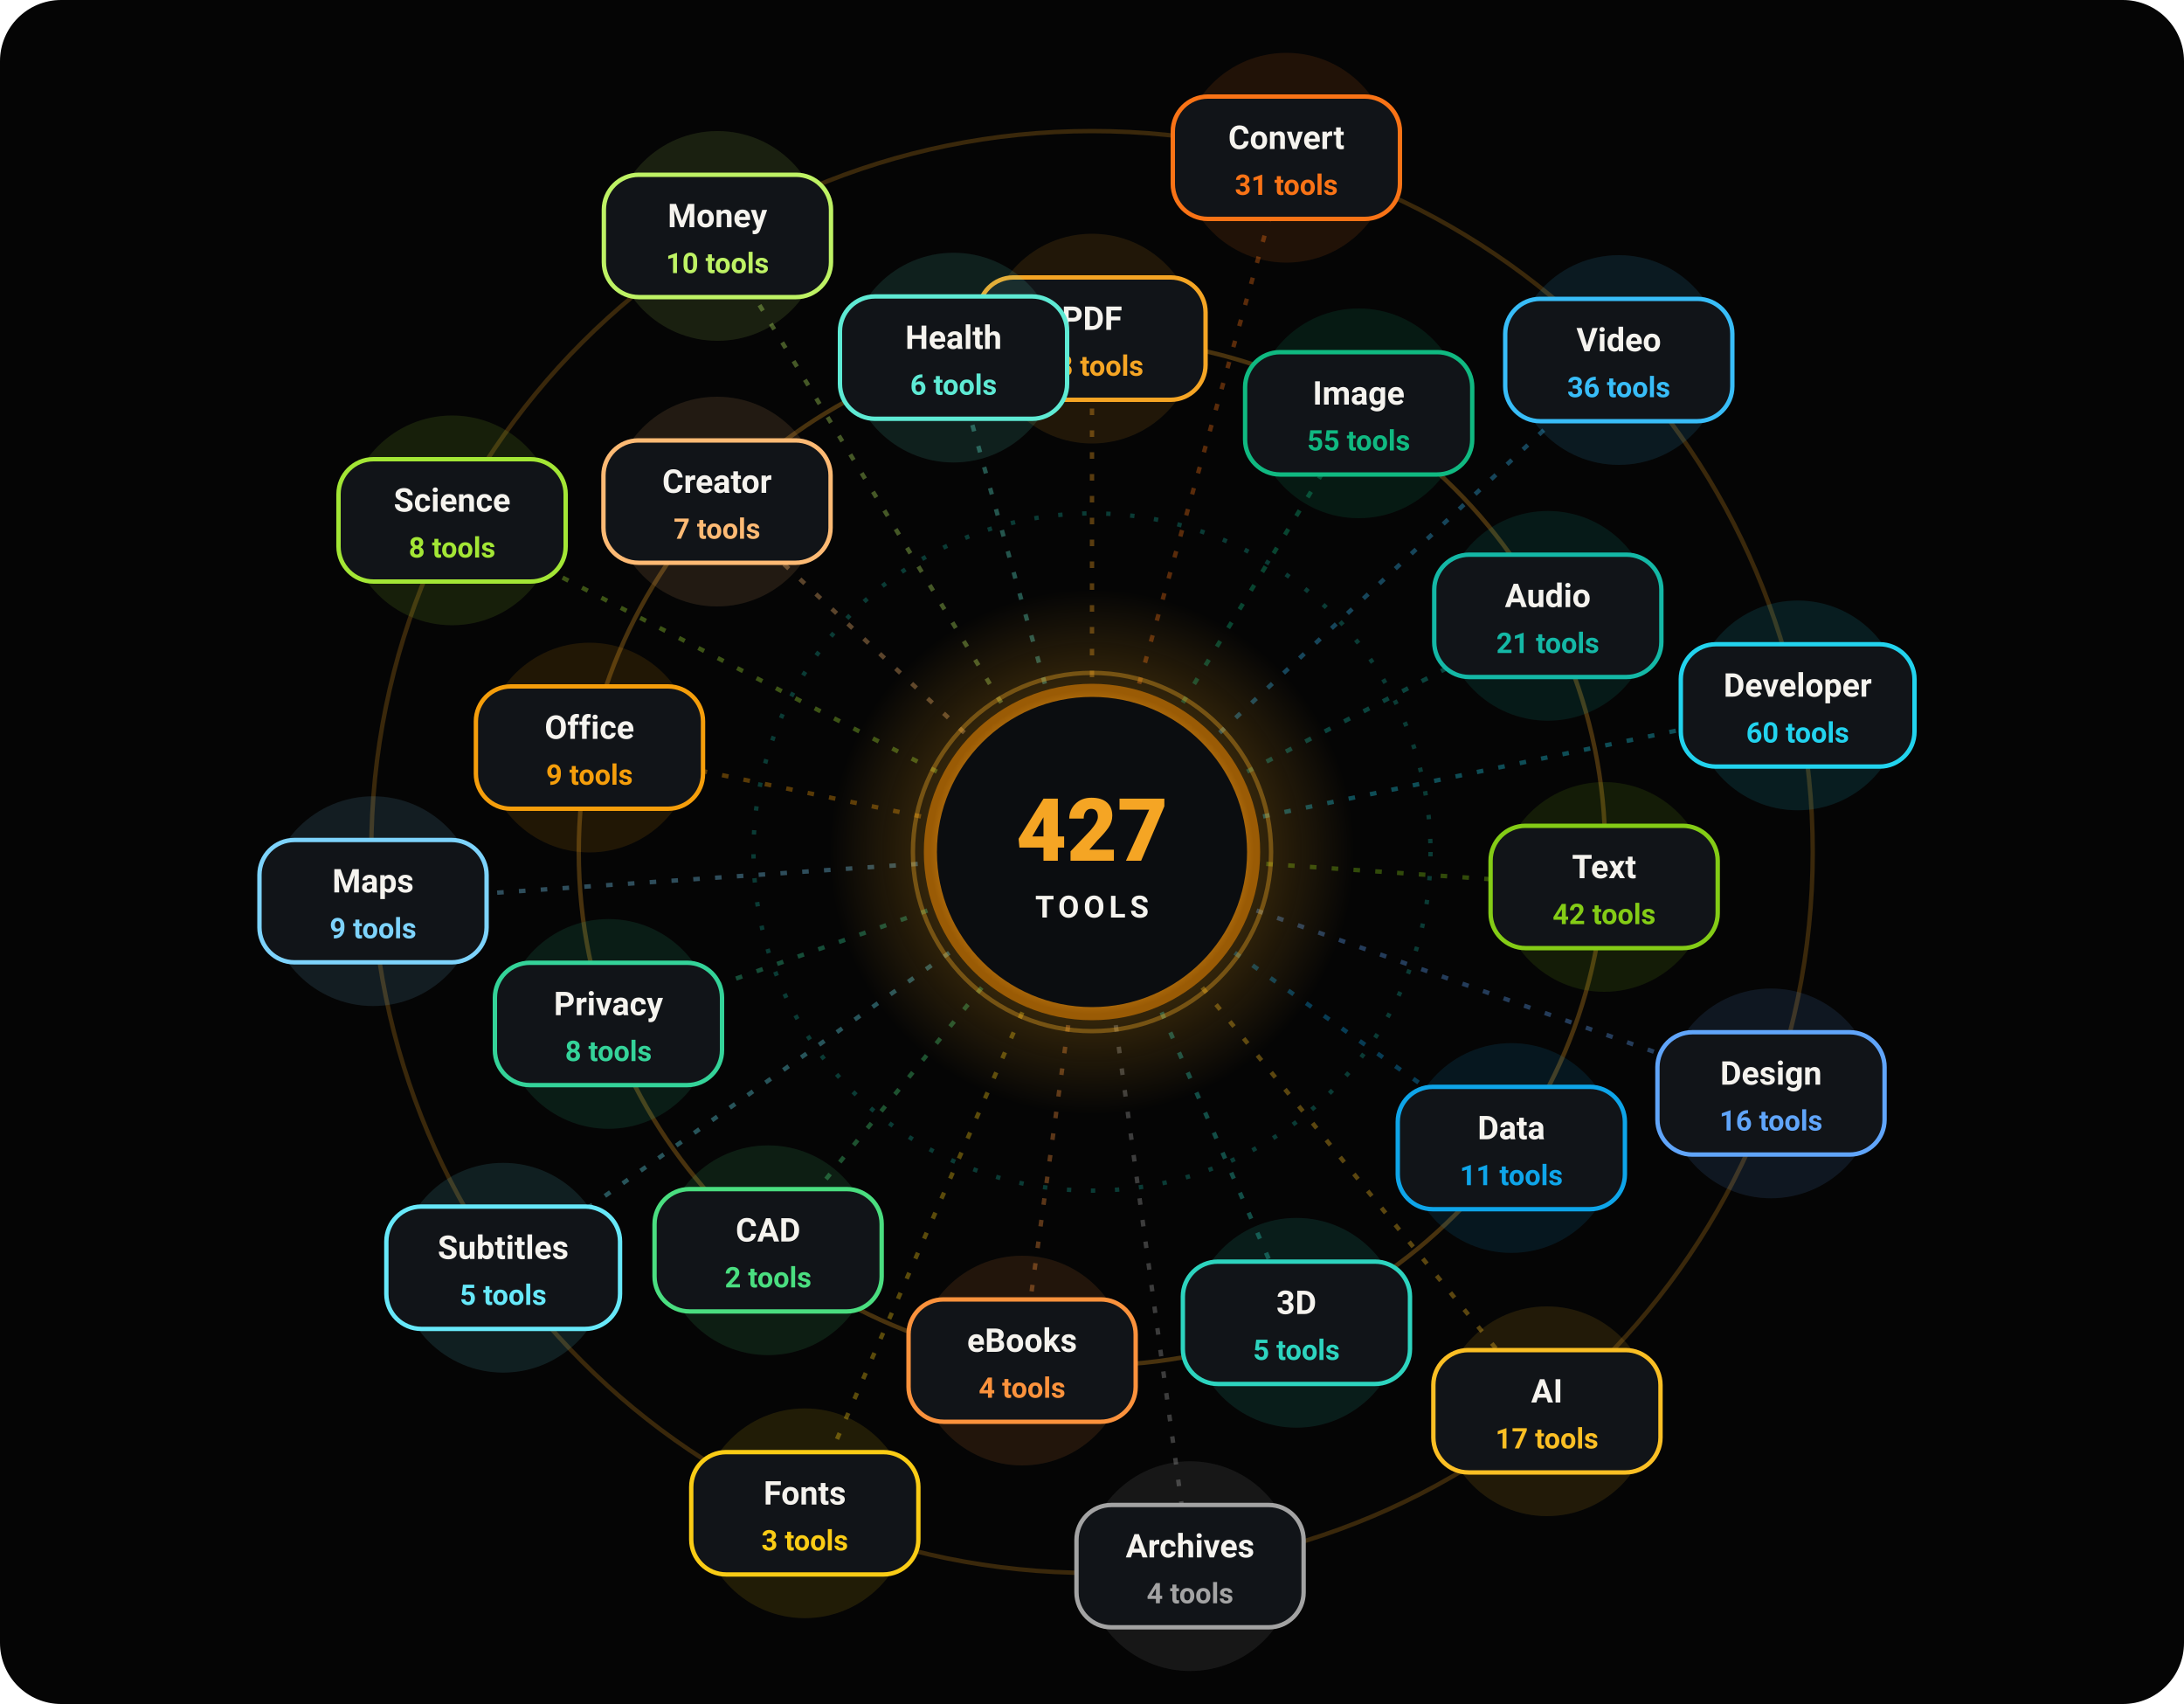
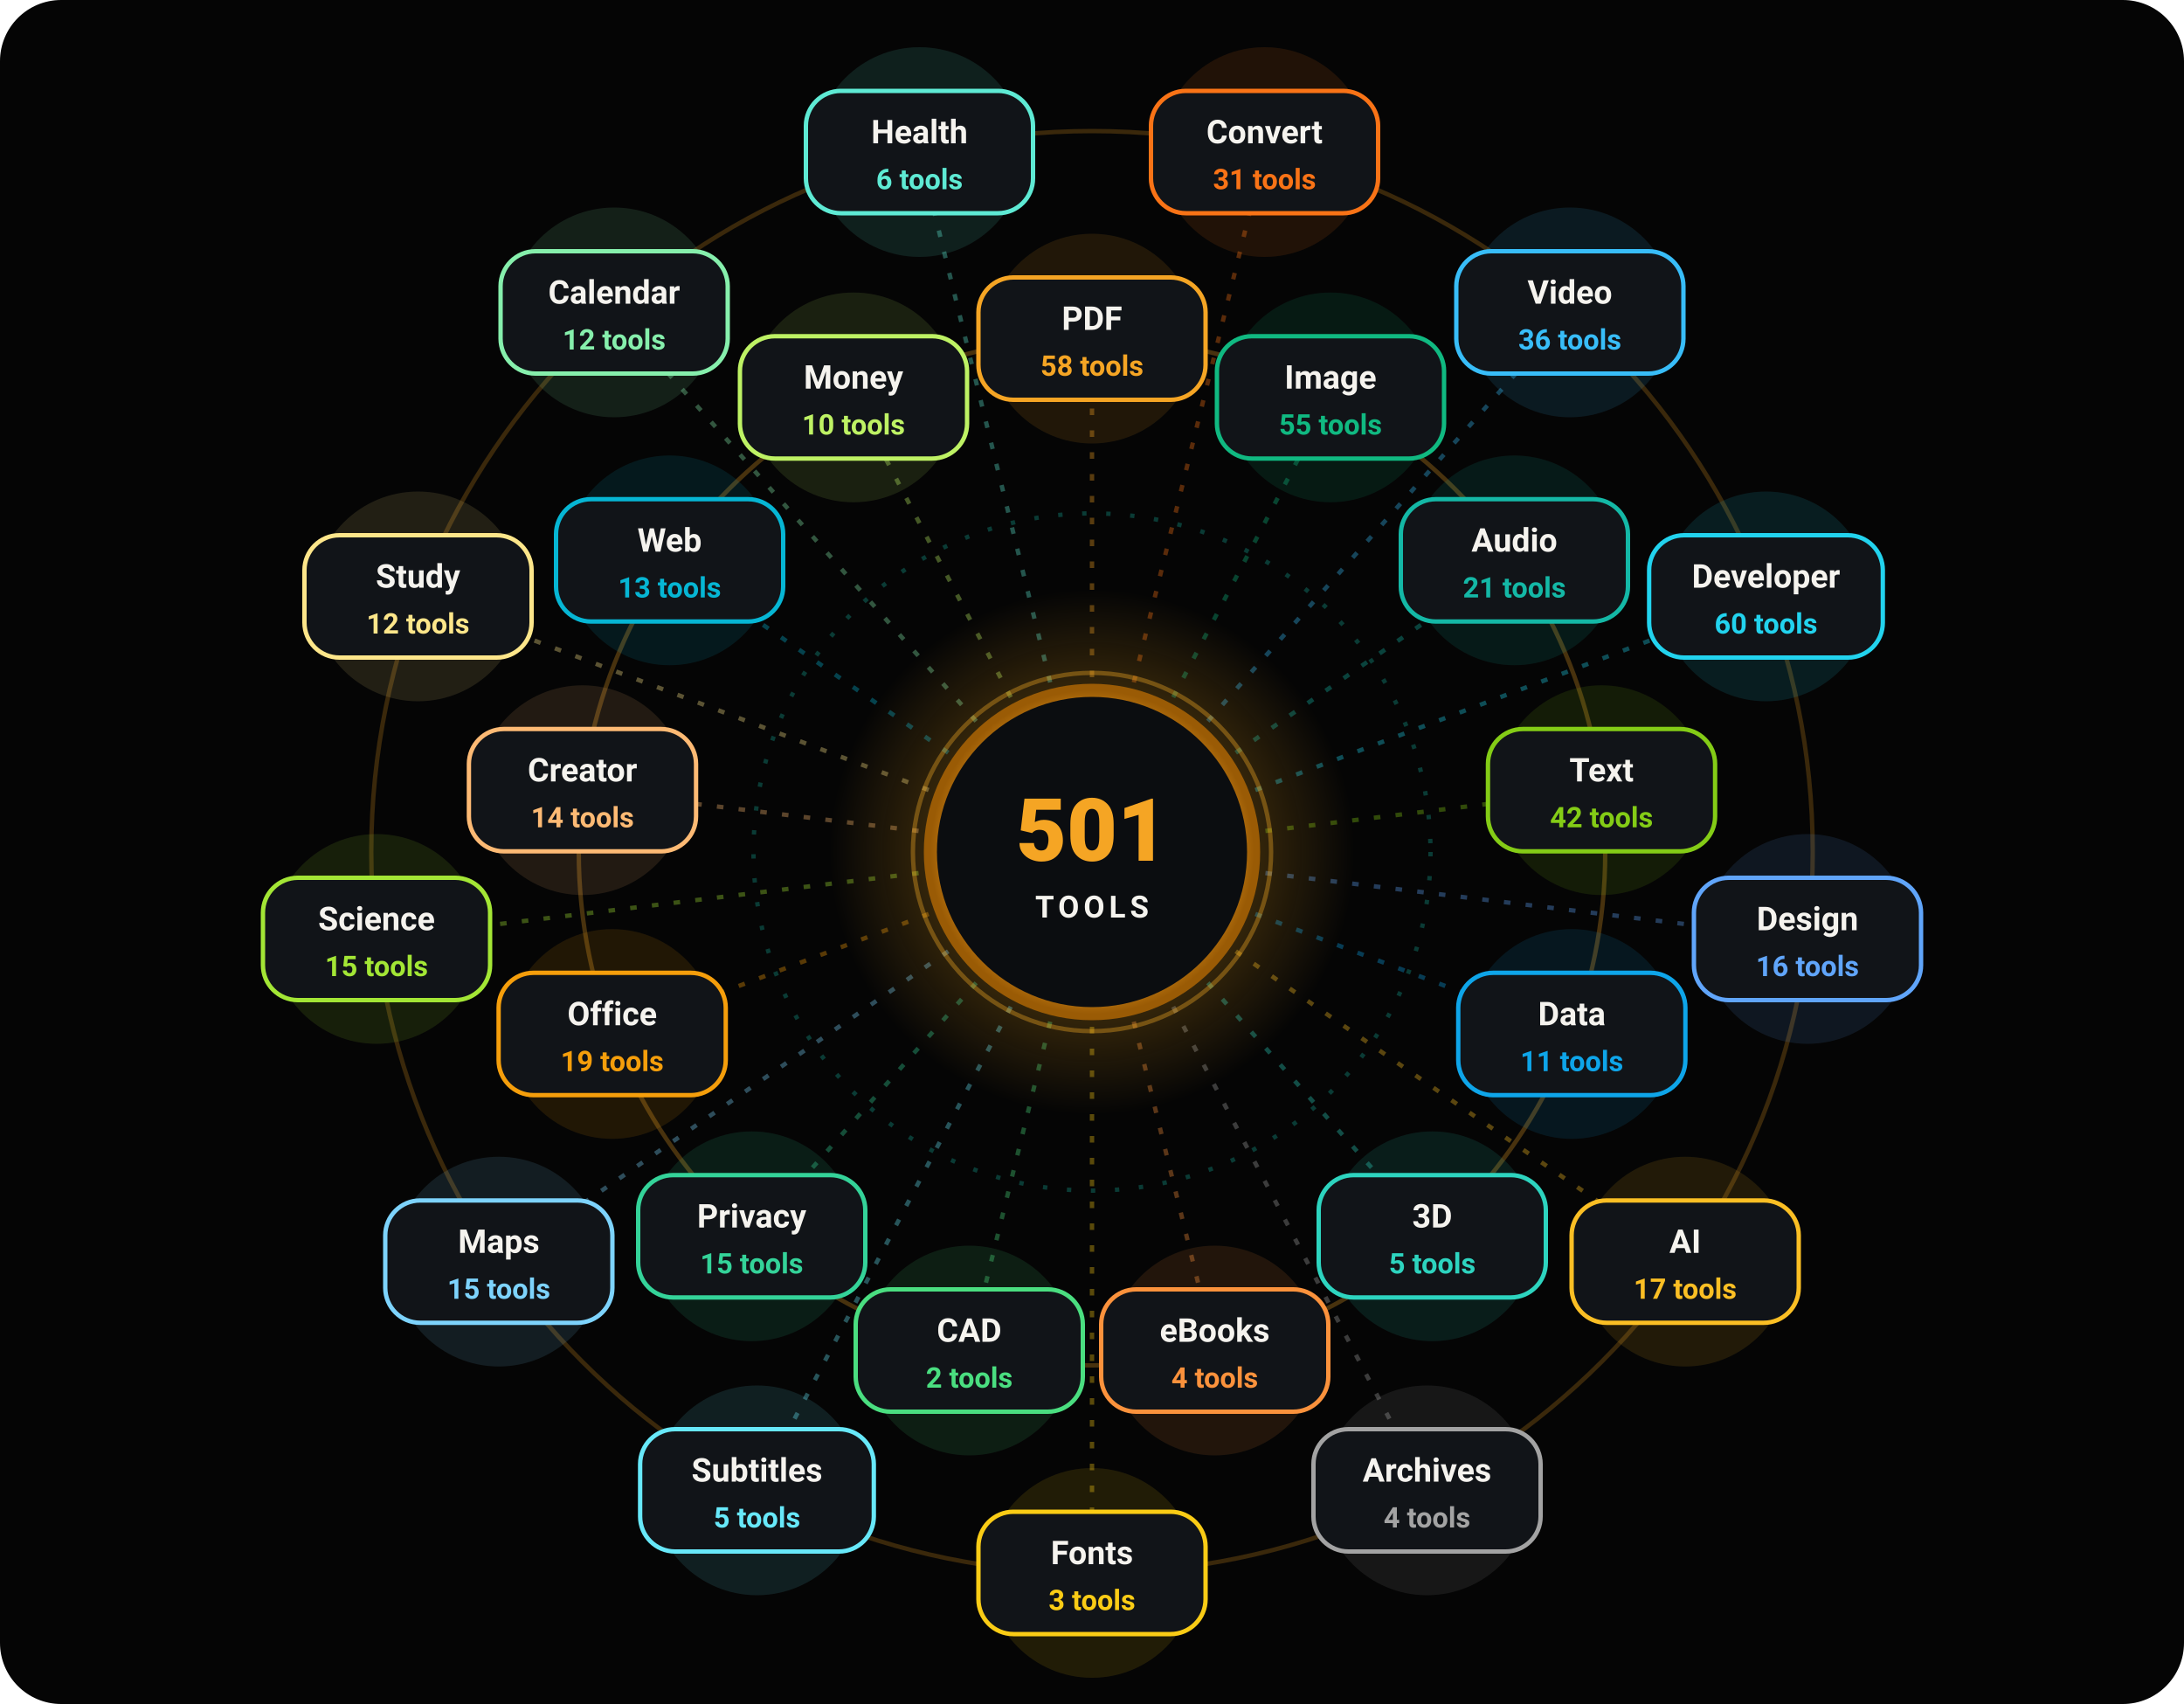
- <svg xmlns="http://www.w3.org/2000/svg" width="1000" height="780" viewBox="0 0 1000 780" role="img" aria-label="23 tool categories orbiting the OpenFile core">
+ <svg xmlns="http://www.w3.org/2000/svg" width="1000" height="780" viewBox="0 0 1000 780" role="img" aria-label="26 tool categories orbiting the OpenFile core">
  <defs>
    <radialGradient id="core">
      <stop offset="0" stop-color="#FFB224" />
      <stop offset=".7" stop-color="#F5A524" />
      <stop offset="1" stop-color="#9A5B05" />
    </radialGradient>
    <radialGradient id="halo">
      <stop offset="0" stop-color="#FFB224" stop-opacity=".5" />
      <stop offset="1" stop-color="#FFB224" stop-opacity="0" />
    </radialGradient>
  </defs>
  <g font-family="system-ui,-apple-system,'Segoe UI',Roboto,Helvetica,Arial,sans-serif">
    <rect width="1000" height="780" rx="28" fill="#050505" />
    <circle cx="500" cy="390" r="330" fill="none" stroke="#F5A524" stroke-opacity=".22" stroke-width="2" />
    <circle cx="500" cy="390" r="235" fill="none" stroke="#F5A524" stroke-opacity=".28" stroke-width="2" />
    <circle cx="500" cy="390" r="155" fill="none" stroke="#14B8A6" stroke-opacity=".3" stroke-dasharray="2 9" stroke-width="2">
      <animateTransform attributeName="transform" type="rotate" from="360 500 390" to="0 500 390" dur="40s" repeatCount="indefinite" />
    </circle>
    <g transform="translate(500 390)">
      <g>
        <animateTransform attributeName="transform" type="rotate" from="0" to="360" dur="80s" repeatCount="indefinite" />
        <line x1="0" y1="0" x2="0" y2="-235" stroke="#F5A524" stroke-opacity=".35" stroke-width="2" stroke-dasharray="3 7">
          <animate attributeName="stroke-dashoffset" from="0" to="-20" dur="1.2s" repeatCount="indefinite" />
        </line>
-         <line x1="0" y1="0" x2="89" y2="-317.8" stroke="#F97316" stroke-opacity=".35" stroke-width="2" stroke-dasharray="3 7">
-           <animate attributeName="stroke-dashoffset" from="0" to="-20" dur="1.2s" repeatCount="indefinite" />
-         </line>
-         <line x1="0" y1="0" x2="122.1" y2="-200.8" stroke="#10B981" stroke-opacity=".35" stroke-width="2" stroke-dasharray="3 7">
-           <animate attributeName="stroke-dashoffset" from="0" to="-20" dur="1.2s" repeatCount="indefinite" />
-         </line>
-         <line x1="0" y1="0" x2="241.2" y2="-225.2" stroke="#38BDF8" stroke-opacity=".35" stroke-width="2" stroke-dasharray="3 7">
-           <animate attributeName="stroke-dashoffset" from="0" to="-20" dur="1.2s" repeatCount="indefinite" />
-         </line>
-         <line x1="0" y1="0" x2="208.7" y2="-108.1" stroke="#14B8A6" stroke-opacity=".35" stroke-width="2" stroke-dasharray="3 7">
-           <animate attributeName="stroke-dashoffset" from="0" to="-20" dur="1.2s" repeatCount="indefinite" />
-         </line>
-         <line x1="0" y1="0" x2="323.1" y2="-67.1" stroke="#22D3EE" stroke-opacity=".35" stroke-width="2" stroke-dasharray="3 7">
-           <animate attributeName="stroke-dashoffset" from="0" to="-20" dur="1.2s" repeatCount="indefinite" />
-         </line>
-         <line x1="0" y1="0" x2="234.5" y2="16" stroke="#84CC16" stroke-opacity=".35" stroke-width="2" stroke-dasharray="3 7">
-           <animate attributeName="stroke-dashoffset" from="0" to="-20" dur="1.2s" repeatCount="indefinite" />
-         </line>
-         <line x1="0" y1="0" x2="310.9" y2="110.5" stroke="#60A5FA" stroke-opacity=".35" stroke-width="2" stroke-dasharray="3 7">
-           <animate attributeName="stroke-dashoffset" from="0" to="-20" dur="1.2s" repeatCount="indefinite" />
-         </line>
-         <line x1="0" y1="0" x2="192" y2="135.5" stroke="#0EA5E9" stroke-opacity=".35" stroke-width="2" stroke-dasharray="3 7">
-           <animate attributeName="stroke-dashoffset" from="0" to="-20" dur="1.2s" repeatCount="indefinite" />
-         </line>
-         <line x1="0" y1="0" x2="208.3" y2="256" stroke="#FBBF24" stroke-opacity=".35" stroke-width="2" stroke-dasharray="3 7">
-           <animate attributeName="stroke-dashoffset" from="0" to="-20" dur="1.2s" repeatCount="indefinite" />
-         </line>
-         <line x1="0" y1="0" x2="93.6" y2="215.5" stroke="#2DD4BF" stroke-opacity=".35" stroke-width="2" stroke-dasharray="3 7">
-           <animate attributeName="stroke-dashoffset" from="0" to="-20" dur="1.2s" repeatCount="indefinite" />
-         </line>
-         <line x1="0" y1="0" x2="44.9" y2="326.9" stroke="#A3A3A3" stroke-opacity=".35" stroke-width="2" stroke-dasharray="3 7">
-           <animate attributeName="stroke-dashoffset" from="0" to="-20" dur="1.2s" repeatCount="indefinite" />
-         </line>
-         <line x1="0" y1="0" x2="-32" y2="232.8" stroke="#FB923C" stroke-opacity=".35" stroke-width="2" stroke-dasharray="3 7">
-           <animate attributeName="stroke-dashoffset" from="0" to="-20" dur="1.2s" repeatCount="indefinite" />
-         </line>
-         <line x1="0" y1="0" x2="-131.5" y2="302.7" stroke="#FACC15" stroke-opacity=".35" stroke-width="2" stroke-dasharray="3 7">
-           <animate attributeName="stroke-dashoffset" from="0" to="-20" dur="1.2s" repeatCount="indefinite" />
-         </line>
-         <line x1="0" y1="0" x2="-148.3" y2="182.3" stroke="#4ADE80" stroke-opacity=".35" stroke-width="2" stroke-dasharray="3 7">
-           <animate attributeName="stroke-dashoffset" from="0" to="-20" dur="1.2s" repeatCount="indefinite" />
-         </line>
-         <line x1="0" y1="0" x2="-269.6" y2="190.3" stroke="#67E8F9" stroke-opacity=".35" stroke-width="2" stroke-dasharray="3 7">
-           <animate attributeName="stroke-dashoffset" from="0" to="-20" dur="1.2s" repeatCount="indefinite" />
-         </line>
-         <line x1="0" y1="0" x2="-221.4" y2="78.7" stroke="#34D399" stroke-opacity=".35" stroke-width="2" stroke-dasharray="3 7">
-           <animate attributeName="stroke-dashoffset" from="0" to="-20" dur="1.2s" repeatCount="indefinite" />
-         </line>
-         <line x1="0" y1="0" x2="-329.2" y2="22.5" stroke="#7DD3FC" stroke-opacity=".35" stroke-width="2" stroke-dasharray="3 7">
-           <animate attributeName="stroke-dashoffset" from="0" to="-20" dur="1.2s" repeatCount="indefinite" />
-         </line>
-         <line x1="0" y1="0" x2="-230.1" y2="-47.8" stroke="#F59E0B" stroke-opacity=".35" stroke-width="2" stroke-dasharray="3 7">
-           <animate attributeName="stroke-dashoffset" from="0" to="-20" dur="1.2s" repeatCount="indefinite" />
-         </line>
-         <line x1="0" y1="0" x2="-293" y2="-151.8" stroke="#A3E635" stroke-opacity=".35" stroke-width="2" stroke-dasharray="3 7">
-           <animate attributeName="stroke-dashoffset" from="0" to="-20" dur="1.2s" repeatCount="indefinite" />
-         </line>
-         <line x1="0" y1="0" x2="-171.7" y2="-160.4" stroke="#FDBA74" stroke-opacity=".35" stroke-width="2" stroke-dasharray="3 7">
-           <animate attributeName="stroke-dashoffset" from="0" to="-20" dur="1.2s" repeatCount="indefinite" />
-         </line>
-         <line x1="0" y1="0" x2="-171.5" y2="-282" stroke="#BEF264" stroke-opacity=".35" stroke-width="2" stroke-dasharray="3 7">
-           <animate attributeName="stroke-dashoffset" from="0" to="-20" dur="1.2s" repeatCount="indefinite" />
-         </line>
-         <line x1="0" y1="0" x2="-63.4" y2="-226.3" stroke="#5EEAD4" stroke-opacity=".35" stroke-width="2" stroke-dasharray="3 7">
+         <line x1="0" y1="0" x2="79" y2="-320.4" stroke="#F97316" stroke-opacity=".35" stroke-width="2" stroke-dasharray="3 7">
+           <animate attributeName="stroke-dashoffset" from="0" to="-20" dur="1.2s" repeatCount="indefinite" />
+         </line>
+         <line x1="0" y1="0" x2="109.2" y2="-208.1" stroke="#10B981" stroke-opacity=".35" stroke-width="2" stroke-dasharray="3 7">
+           <animate attributeName="stroke-dashoffset" from="0" to="-20" dur="1.2s" repeatCount="indefinite" />
+         </line>
+         <line x1="0" y1="0" x2="218.8" y2="-247" stroke="#38BDF8" stroke-opacity=".35" stroke-width="2" stroke-dasharray="3 7">
+           <animate attributeName="stroke-dashoffset" from="0" to="-20" dur="1.2s" repeatCount="indefinite" />
+         </line>
+         <line x1="0" y1="0" x2="193.4" y2="-133.5" stroke="#14B8A6" stroke-opacity=".35" stroke-width="2" stroke-dasharray="3 7">
+           <animate attributeName="stroke-dashoffset" from="0" to="-20" dur="1.2s" repeatCount="indefinite" />
+         </line>
+         <line x1="0" y1="0" x2="308.6" y2="-117" stroke="#22D3EE" stroke-opacity=".35" stroke-width="2" stroke-dasharray="3 7">
+           <animate attributeName="stroke-dashoffset" from="0" to="-20" dur="1.2s" repeatCount="indefinite" />
+         </line>
+         <line x1="0" y1="0" x2="233.3" y2="-28.3" stroke="#84CC16" stroke-opacity=".35" stroke-width="2" stroke-dasharray="3 7">
+           <animate attributeName="stroke-dashoffset" from="0" to="-20" dur="1.2s" repeatCount="indefinite" />
+         </line>
+         <line x1="0" y1="0" x2="327.6" y2="39.8" stroke="#60A5FA" stroke-opacity=".35" stroke-width="2" stroke-dasharray="3 7">
+           <animate attributeName="stroke-dashoffset" from="0" to="-20" dur="1.2s" repeatCount="indefinite" />
+         </line>
+         <line x1="0" y1="0" x2="219.7" y2="83.3" stroke="#0EA5E9" stroke-opacity=".35" stroke-width="2" stroke-dasharray="3 7">
+           <animate attributeName="stroke-dashoffset" from="0" to="-20" dur="1.2s" repeatCount="indefinite" />
+         </line>
+         <line x1="0" y1="0" x2="271.6" y2="187.5" stroke="#FBBF24" stroke-opacity=".35" stroke-width="2" stroke-dasharray="3 7">
+           <animate attributeName="stroke-dashoffset" from="0" to="-20" dur="1.2s" repeatCount="indefinite" />
+         </line>
+         <line x1="0" y1="0" x2="155.8" y2="175.9" stroke="#2DD4BF" stroke-opacity=".35" stroke-width="2" stroke-dasharray="3 7">
+           <animate attributeName="stroke-dashoffset" from="0" to="-20" dur="1.2s" repeatCount="indefinite" />
+         </line>
+         <line x1="0" y1="0" x2="153.4" y2="292.2" stroke="#A3A3A3" stroke-opacity=".35" stroke-width="2" stroke-dasharray="3 7">
+           <animate attributeName="stroke-dashoffset" from="0" to="-20" dur="1.2s" repeatCount="indefinite" />
+         </line>
+         <line x1="0" y1="0" x2="56.2" y2="228.2" stroke="#FB923C" stroke-opacity=".35" stroke-width="2" stroke-dasharray="3 7">
+           <animate attributeName="stroke-dashoffset" from="0" to="-20" dur="1.2s" repeatCount="indefinite" />
+         </line>
+         <line x1="0" y1="0" x2="0" y2="330" stroke="#FACC15" stroke-opacity=".35" stroke-width="2" stroke-dasharray="3 7">
+           <animate attributeName="stroke-dashoffset" from="0" to="-20" dur="1.2s" repeatCount="indefinite" />
+         </line>
+         <line x1="0" y1="0" x2="-56.2" y2="228.2" stroke="#4ADE80" stroke-opacity=".35" stroke-width="2" stroke-dasharray="3 7">
+           <animate attributeName="stroke-dashoffset" from="0" to="-20" dur="1.2s" repeatCount="indefinite" />
+         </line>
+         <line x1="0" y1="0" x2="-153.4" y2="292.2" stroke="#67E8F9" stroke-opacity=".35" stroke-width="2" stroke-dasharray="3 7">
+           <animate attributeName="stroke-dashoffset" from="0" to="-20" dur="1.2s" repeatCount="indefinite" />
+         </line>
+         <line x1="0" y1="0" x2="-155.8" y2="175.9" stroke="#34D399" stroke-opacity=".35" stroke-width="2" stroke-dasharray="3 7">
+           <animate attributeName="stroke-dashoffset" from="0" to="-20" dur="1.2s" repeatCount="indefinite" />
+         </line>
+         <line x1="0" y1="0" x2="-271.6" y2="187.5" stroke="#7DD3FC" stroke-opacity=".35" stroke-width="2" stroke-dasharray="3 7">
+           <animate attributeName="stroke-dashoffset" from="0" to="-20" dur="1.2s" repeatCount="indefinite" />
+         </line>
+         <line x1="0" y1="0" x2="-219.7" y2="83.3" stroke="#F59E0B" stroke-opacity=".35" stroke-width="2" stroke-dasharray="3 7">
+           <animate attributeName="stroke-dashoffset" from="0" to="-20" dur="1.2s" repeatCount="indefinite" />
+         </line>
+         <line x1="0" y1="0" x2="-327.6" y2="39.8" stroke="#A3E635" stroke-opacity=".35" stroke-width="2" stroke-dasharray="3 7">
+           <animate attributeName="stroke-dashoffset" from="0" to="-20" dur="1.2s" repeatCount="indefinite" />
+         </line>
+         <line x1="0" y1="0" x2="-233.3" y2="-28.3" stroke="#FDBA74" stroke-opacity=".35" stroke-width="2" stroke-dasharray="3 7">
+           <animate attributeName="stroke-dashoffset" from="0" to="-20" dur="1.2s" repeatCount="indefinite" />
+         </line>
+         <line x1="0" y1="0" x2="-308.6" y2="-117" stroke="#FDE68A" stroke-opacity=".35" stroke-width="2" stroke-dasharray="3 7">
+           <animate attributeName="stroke-dashoffset" from="0" to="-20" dur="1.2s" repeatCount="indefinite" />
+         </line>
+         <line x1="0" y1="0" x2="-193.4" y2="-133.5" stroke="#06B6D4" stroke-opacity=".35" stroke-width="2" stroke-dasharray="3 7">
+           <animate attributeName="stroke-dashoffset" from="0" to="-20" dur="1.2s" repeatCount="indefinite" />
+         </line>
+         <line x1="0" y1="0" x2="-218.8" y2="-247" stroke="#86EFAC" stroke-opacity=".35" stroke-width="2" stroke-dasharray="3 7">
+           <animate attributeName="stroke-dashoffset" from="0" to="-20" dur="1.2s" repeatCount="indefinite" />
+         </line>
+         <line x1="0" y1="0" x2="-109.2" y2="-208.1" stroke="#BEF264" stroke-opacity=".35" stroke-width="2" stroke-dasharray="3 7">
+           <animate attributeName="stroke-dashoffset" from="0" to="-20" dur="1.2s" repeatCount="indefinite" />
+         </line>
+         <line x1="0" y1="0" x2="-79" y2="-320.4" stroke="#5EEAD4" stroke-opacity=".35" stroke-width="2" stroke-dasharray="3 7">
          <animate attributeName="stroke-dashoffset" from="0" to="-20" dur="1.2s" repeatCount="indefinite" />
        </line>
        <g transform="translate(0 -235)">
          <g>
            <animateTransform attributeName="transform" type="rotate" from="0" to="-360" dur="80s" repeatCount="indefinite" />
            <circle r="48" fill="#F5A524" opacity=".12">
              <animate attributeName="r" values="42;52;42" dur="3s" begin="-0.0s" repeatCount="indefinite" />
            </circle>
            <rect x="-52.0" y="-28" width="104" height="56" rx="16" fill="#111418" stroke="#F5A524" stroke-width="2" />
            <text y="-4" text-anchor="middle" font-size="15" font-weight="700" fill="#F5F3EE">PDF</text>
            <text y="17" text-anchor="middle" font-size="13" font-weight="600" fill="#F5A524">58 tools</text>
          </g>
        </g>
-         <g transform="translate(89 -317.8)">
+         <g transform="translate(79 -320.4)">
          <g>
            <animateTransform attributeName="transform" type="rotate" from="0" to="-360" dur="80s" repeatCount="indefinite" />
            <circle r="48" fill="#F97316" opacity=".12">
              <animate attributeName="r" values="42;52;42" dur="3s" begin="-0.3s" repeatCount="indefinite" />
            </circle>
            <rect x="-52.0" y="-28" width="104" height="56" rx="16" fill="#111418" stroke="#F97316" stroke-width="2" />
            <text y="-4" text-anchor="middle" font-size="15" font-weight="700" fill="#F5F3EE">Convert</text>
            <text y="17" text-anchor="middle" font-size="13" font-weight="600" fill="#F97316">31 tools</text>
          </g>
        </g>
-         <g transform="translate(122.1 -200.8)">
+         <g transform="translate(109.2 -208.1)">
          <g>
            <animateTransform attributeName="transform" type="rotate" from="0" to="-360" dur="80s" repeatCount="indefinite" />
            <circle r="48" fill="#10B981" opacity=".12">
              <animate attributeName="r" values="42;52;42" dur="3s" begin="-0.6s" repeatCount="indefinite" />
            </circle>
            <rect x="-52.0" y="-28" width="104" height="56" rx="16" fill="#111418" stroke="#10B981" stroke-width="2" />
            <text y="-4" text-anchor="middle" font-size="15" font-weight="700" fill="#F5F3EE">Image</text>
            <text y="17" text-anchor="middle" font-size="13" font-weight="600" fill="#10B981">55 tools</text>
          </g>
        </g>
-         <g transform="translate(241.2 -225.2)">
+         <g transform="translate(218.8 -247)">
          <g>
            <animateTransform attributeName="transform" type="rotate" from="0" to="-360" dur="80s" repeatCount="indefinite" />
            <circle r="48" fill="#38BDF8" opacity=".12">
              <animate attributeName="r" values="42;52;42" dur="3s" begin="-0.9s" repeatCount="indefinite" />
            </circle>
            <rect x="-52.0" y="-28" width="104" height="56" rx="16" fill="#111418" stroke="#38BDF8" stroke-width="2" />
            <text y="-4" text-anchor="middle" font-size="15" font-weight="700" fill="#F5F3EE">Video</text>
            <text y="17" text-anchor="middle" font-size="13" font-weight="600" fill="#38BDF8">36 tools</text>
          </g>
        </g>
-         <g transform="translate(208.7 -108.1)">
+         <g transform="translate(193.4 -133.5)">
          <g>
            <animateTransform attributeName="transform" type="rotate" from="0" to="-360" dur="80s" repeatCount="indefinite" />
            <circle r="48" fill="#14B8A6" opacity=".12">
              <animate attributeName="r" values="42;52;42" dur="3s" begin="-1.2s" repeatCount="indefinite" />
            </circle>
            <rect x="-52.0" y="-28" width="104" height="56" rx="16" fill="#111418" stroke="#14B8A6" stroke-width="2" />
            <text y="-4" text-anchor="middle" font-size="15" font-weight="700" fill="#F5F3EE">Audio</text>
            <text y="17" text-anchor="middle" font-size="13" font-weight="600" fill="#14B8A6">21 tools</text>
          </g>
        </g>
-         <g transform="translate(323.1 -67.1)">
+         <g transform="translate(308.6 -117)">
          <g>
            <animateTransform attributeName="transform" type="rotate" from="0" to="-360" dur="80s" repeatCount="indefinite" />
            <circle r="48" fill="#22D3EE" opacity=".12">
              <animate attributeName="r" values="42;52;42" dur="3s" begin="-1.5s" repeatCount="indefinite" />
            </circle>
            <rect x="-53.5" y="-28" width="107" height="56" rx="16" fill="#111418" stroke="#22D3EE" stroke-width="2" />
            <text y="-4" text-anchor="middle" font-size="15" font-weight="700" fill="#F5F3EE">Developer</text>
            <text y="17" text-anchor="middle" font-size="13" font-weight="600" fill="#22D3EE">60 tools</text>
          </g>
        </g>
-         <g transform="translate(234.5 16)">
+         <g transform="translate(233.3 -28.3)">
          <g>
            <animateTransform attributeName="transform" type="rotate" from="0" to="-360" dur="80s" repeatCount="indefinite" />
            <circle r="48" fill="#84CC16" opacity=".12">
              <animate attributeName="r" values="42;52;42" dur="3s" begin="-1.8s" repeatCount="indefinite" />
            </circle>
            <rect x="-52.0" y="-28" width="104" height="56" rx="16" fill="#111418" stroke="#84CC16" stroke-width="2" />
            <text y="-4" text-anchor="middle" font-size="15" font-weight="700" fill="#F5F3EE">Text</text>
            <text y="17" text-anchor="middle" font-size="13" font-weight="600" fill="#84CC16">42 tools</text>
          </g>
        </g>
-         <g transform="translate(310.9 110.5)">
+         <g transform="translate(327.6 39.8)">
          <g>
            <animateTransform attributeName="transform" type="rotate" from="0" to="-360" dur="80s" repeatCount="indefinite" />
            <circle r="48" fill="#60A5FA" opacity=".12">
              <animate attributeName="r" values="42;52;42" dur="3s" begin="-2.1s" repeatCount="indefinite" />
            </circle>
            <rect x="-52.0" y="-28" width="104" height="56" rx="16" fill="#111418" stroke="#60A5FA" stroke-width="2" />
            <text y="-4" text-anchor="middle" font-size="15" font-weight="700" fill="#F5F3EE">Design</text>
            <text y="17" text-anchor="middle" font-size="13" font-weight="600" fill="#60A5FA">16 tools</text>
          </g>
        </g>
-         <g transform="translate(192 135.5)">
+         <g transform="translate(219.7 83.3)">
          <g>
            <animateTransform attributeName="transform" type="rotate" from="0" to="-360" dur="80s" repeatCount="indefinite" />
            <circle r="48" fill="#0EA5E9" opacity=".12">
              <animate attributeName="r" values="42;52;42" dur="3s" begin="-2.4s" repeatCount="indefinite" />
            </circle>
            <rect x="-52.0" y="-28" width="104" height="56" rx="16" fill="#111418" stroke="#0EA5E9" stroke-width="2" />
            <text y="-4" text-anchor="middle" font-size="15" font-weight="700" fill="#F5F3EE">Data</text>
            <text y="17" text-anchor="middle" font-size="13" font-weight="600" fill="#0EA5E9">11 tools</text>
          </g>
        </g>
-         <g transform="translate(208.3 256)">
+         <g transform="translate(271.6 187.5)">
          <g>
            <animateTransform attributeName="transform" type="rotate" from="0" to="-360" dur="80s" repeatCount="indefinite" />
            <circle r="48" fill="#FBBF24" opacity=".12">
              <animate attributeName="r" values="42;52;42" dur="3s" begin="-2.7s" repeatCount="indefinite" />
            </circle>
            <rect x="-52.0" y="-28" width="104" height="56" rx="16" fill="#111418" stroke="#FBBF24" stroke-width="2" />
            <text y="-4" text-anchor="middle" font-size="15" font-weight="700" fill="#F5F3EE">AI</text>
            <text y="17" text-anchor="middle" font-size="13" font-weight="600" fill="#FBBF24">17 tools</text>
          </g>
        </g>
-         <g transform="translate(93.6 215.5)">
+         <g transform="translate(155.8 175.9)">
          <g>
            <animateTransform attributeName="transform" type="rotate" from="0" to="-360" dur="80s" repeatCount="indefinite" />
            <circle r="48" fill="#2DD4BF" opacity=".12">
              <animate attributeName="r" values="42;52;42" dur="3s" begin="-3.0s" repeatCount="indefinite" />
            </circle>
            <rect x="-52.0" y="-28" width="104" height="56" rx="16" fill="#111418" stroke="#2DD4BF" stroke-width="2" />
            <text y="-4" text-anchor="middle" font-size="15" font-weight="700" fill="#F5F3EE">3D</text>
            <text y="17" text-anchor="middle" font-size="13" font-weight="600" fill="#2DD4BF">5 tools</text>
          </g>
        </g>
-         <g transform="translate(44.9 326.9)">
+         <g transform="translate(153.4 292.2)">
          <g>
            <animateTransform attributeName="transform" type="rotate" from="0" to="-360" dur="80s" repeatCount="indefinite" />
            <circle r="48" fill="#A3A3A3" opacity=".12">
              <animate attributeName="r" values="42;52;42" dur="3s" begin="-3.3s" repeatCount="indefinite" />
            </circle>
            <rect x="-52.0" y="-28" width="104" height="56" rx="16" fill="#111418" stroke="#A3A3A3" stroke-width="2" />
            <text y="-4" text-anchor="middle" font-size="15" font-weight="700" fill="#F5F3EE">Archives</text>
            <text y="17" text-anchor="middle" font-size="13" font-weight="600" fill="#A3A3A3">4 tools</text>
          </g>
        </g>
-         <g transform="translate(-32 232.8)">
+         <g transform="translate(56.2 228.2)">
          <g>
            <animateTransform attributeName="transform" type="rotate" from="0" to="-360" dur="80s" repeatCount="indefinite" />
            <circle r="48" fill="#FB923C" opacity=".12">
              <animate attributeName="r" values="42;52;42" dur="3s" begin="-3.6s" repeatCount="indefinite" />
            </circle>
            <rect x="-52.0" y="-28" width="104" height="56" rx="16" fill="#111418" stroke="#FB923C" stroke-width="2" />
            <text y="-4" text-anchor="middle" font-size="15" font-weight="700" fill="#F5F3EE">eBooks</text>
            <text y="17" text-anchor="middle" font-size="13" font-weight="600" fill="#FB923C">4 tools</text>
          </g>
        </g>
-         <g transform="translate(-131.5 302.7)">
+         <g transform="translate(0 330)">
          <g>
            <animateTransform attributeName="transform" type="rotate" from="0" to="-360" dur="80s" repeatCount="indefinite" />
            <circle r="48" fill="#FACC15" opacity=".12">
              <animate attributeName="r" values="42;52;42" dur="3s" begin="-3.9s" repeatCount="indefinite" />
            </circle>
            <rect x="-52.0" y="-28" width="104" height="56" rx="16" fill="#111418" stroke="#FACC15" stroke-width="2" />
            <text y="-4" text-anchor="middle" font-size="15" font-weight="700" fill="#F5F3EE">Fonts</text>
            <text y="17" text-anchor="middle" font-size="13" font-weight="600" fill="#FACC15">3 tools</text>
          </g>
        </g>
-         <g transform="translate(-148.3 182.3)">
+         <g transform="translate(-56.2 228.2)">
          <g>
            <animateTransform attributeName="transform" type="rotate" from="0" to="-360" dur="80s" repeatCount="indefinite" />
            <circle r="48" fill="#4ADE80" opacity=".12">
              <animate attributeName="r" values="42;52;42" dur="3s" begin="-4.2s" repeatCount="indefinite" />
            </circle>
            <rect x="-52.0" y="-28" width="104" height="56" rx="16" fill="#111418" stroke="#4ADE80" stroke-width="2" />
            <text y="-4" text-anchor="middle" font-size="15" font-weight="700" fill="#F5F3EE">CAD</text>
            <text y="17" text-anchor="middle" font-size="13" font-weight="600" fill="#4ADE80">2 tools</text>
          </g>
        </g>
-         <g transform="translate(-269.6 190.3)">
+         <g transform="translate(-153.4 292.2)">
          <g>
            <animateTransform attributeName="transform" type="rotate" from="0" to="-360" dur="80s" repeatCount="indefinite" />
            <circle r="48" fill="#67E8F9" opacity=".12">
              <animate attributeName="r" values="42;52;42" dur="3s" begin="-4.5s" repeatCount="indefinite" />
            </circle>
            <rect x="-53.5" y="-28" width="107" height="56" rx="16" fill="#111418" stroke="#67E8F9" stroke-width="2" />
            <text y="-4" text-anchor="middle" font-size="15" font-weight="700" fill="#F5F3EE">Subtitles</text>
            <text y="17" text-anchor="middle" font-size="13" font-weight="600" fill="#67E8F9">5 tools</text>
          </g>
        </g>
-         <g transform="translate(-221.4 78.7)">
+         <g transform="translate(-155.8 175.9)">
          <g>
            <animateTransform attributeName="transform" type="rotate" from="0" to="-360" dur="80s" repeatCount="indefinite" />
            <circle r="48" fill="#34D399" opacity=".12">
              <animate attributeName="r" values="42;52;42" dur="3s" begin="-4.8s" repeatCount="indefinite" />
            </circle>
            <rect x="-52.0" y="-28" width="104" height="56" rx="16" fill="#111418" stroke="#34D399" stroke-width="2" />
            <text y="-4" text-anchor="middle" font-size="15" font-weight="700" fill="#F5F3EE">Privacy</text>
-             <text y="17" text-anchor="middle" font-size="13" font-weight="600" fill="#34D399">8 tools</text>
-           </g>
-         </g>
-         <g transform="translate(-329.2 22.5)">
+             <text y="17" text-anchor="middle" font-size="13" font-weight="600" fill="#34D399">15 tools</text>
+           </g>
+         </g>
+         <g transform="translate(-271.6 187.5)">
          <g>
            <animateTransform attributeName="transform" type="rotate" from="0" to="-360" dur="80s" repeatCount="indefinite" />
            <circle r="48" fill="#7DD3FC" opacity=".12">
              <animate attributeName="r" values="42;52;42" dur="3s" begin="-5.1s" repeatCount="indefinite" />
            </circle>
            <rect x="-52.0" y="-28" width="104" height="56" rx="16" fill="#111418" stroke="#7DD3FC" stroke-width="2" />
            <text y="-4" text-anchor="middle" font-size="15" font-weight="700" fill="#F5F3EE">Maps</text>
-             <text y="17" text-anchor="middle" font-size="13" font-weight="600" fill="#7DD3FC">9 tools</text>
-           </g>
-         </g>
-         <g transform="translate(-230.1 -47.8)">
+             <text y="17" text-anchor="middle" font-size="13" font-weight="600" fill="#7DD3FC">15 tools</text>
+           </g>
+         </g>
+         <g transform="translate(-219.7 83.3)">
          <g>
            <animateTransform attributeName="transform" type="rotate" from="0" to="-360" dur="80s" repeatCount="indefinite" />
            <circle r="48" fill="#F59E0B" opacity=".12">
              <animate attributeName="r" values="42;52;42" dur="3s" begin="-5.4s" repeatCount="indefinite" />
            </circle>
            <rect x="-52.0" y="-28" width="104" height="56" rx="16" fill="#111418" stroke="#F59E0B" stroke-width="2" />
            <text y="-4" text-anchor="middle" font-size="15" font-weight="700" fill="#F5F3EE">Office</text>
-             <text y="17" text-anchor="middle" font-size="13" font-weight="600" fill="#F59E0B">9 tools</text>
-           </g>
-         </g>
-         <g transform="translate(-293 -151.8)">
+             <text y="17" text-anchor="middle" font-size="13" font-weight="600" fill="#F59E0B">19 tools</text>
+           </g>
+         </g>
+         <g transform="translate(-327.6 39.8)">
          <g>
            <animateTransform attributeName="transform" type="rotate" from="0" to="-360" dur="80s" repeatCount="indefinite" />
            <circle r="48" fill="#A3E635" opacity=".12">
              <animate attributeName="r" values="42;52;42" dur="3s" begin="-5.7s" repeatCount="indefinite" />
            </circle>
            <rect x="-52.0" y="-28" width="104" height="56" rx="16" fill="#111418" stroke="#A3E635" stroke-width="2" />
            <text y="-4" text-anchor="middle" font-size="15" font-weight="700" fill="#F5F3EE">Science</text>
-             <text y="17" text-anchor="middle" font-size="13" font-weight="600" fill="#A3E635">8 tools</text>
-           </g>
-         </g>
-         <g transform="translate(-171.7 -160.4)">
+             <text y="17" text-anchor="middle" font-size="13" font-weight="600" fill="#A3E635">15 tools</text>
+           </g>
+         </g>
+         <g transform="translate(-233.3 -28.3)">
          <g>
            <animateTransform attributeName="transform" type="rotate" from="0" to="-360" dur="80s" repeatCount="indefinite" />
            <circle r="48" fill="#FDBA74" opacity=".12">
              <animate attributeName="r" values="42;52;42" dur="3s" begin="-6.0s" repeatCount="indefinite" />
            </circle>
            <rect x="-52.0" y="-28" width="104" height="56" rx="16" fill="#111418" stroke="#FDBA74" stroke-width="2" />
            <text y="-4" text-anchor="middle" font-size="15" font-weight="700" fill="#F5F3EE">Creator</text>
-             <text y="17" text-anchor="middle" font-size="13" font-weight="600" fill="#FDBA74">7 tools</text>
-           </g>
-         </g>
-         <g transform="translate(-171.5 -282)">
+             <text y="17" text-anchor="middle" font-size="13" font-weight="600" fill="#FDBA74">14 tools</text>
+           </g>
+         </g>
+         <g transform="translate(-308.6 -117)">
+           <g>
+             <animateTransform attributeName="transform" type="rotate" from="0" to="-360" dur="80s" repeatCount="indefinite" />
+             <circle r="48" fill="#FDE68A" opacity=".12">
+               <animate attributeName="r" values="42;52;42" dur="3s" begin="-6.3s" repeatCount="indefinite" />
+             </circle>
+             <rect x="-52.0" y="-28" width="104" height="56" rx="16" fill="#111418" stroke="#FDE68A" stroke-width="2" />
+             <text y="-4" text-anchor="middle" font-size="15" font-weight="700" fill="#F5F3EE">Study</text>
+             <text y="17" text-anchor="middle" font-size="13" font-weight="600" fill="#FDE68A">12 tools</text>
+           </g>
+         </g>
+         <g transform="translate(-193.4 -133.5)">
+           <g>
+             <animateTransform attributeName="transform" type="rotate" from="0" to="-360" dur="80s" repeatCount="indefinite" />
+             <circle r="48" fill="#06B6D4" opacity=".12">
+               <animate attributeName="r" values="42;52;42" dur="3s" begin="-6.6s" repeatCount="indefinite" />
+             </circle>
+             <rect x="-52.0" y="-28" width="104" height="56" rx="16" fill="#111418" stroke="#06B6D4" stroke-width="2" />
+             <text y="-4" text-anchor="middle" font-size="15" font-weight="700" fill="#F5F3EE">Web</text>
+             <text y="17" text-anchor="middle" font-size="13" font-weight="600" fill="#06B6D4">13 tools</text>
+           </g>
+         </g>
+         <g transform="translate(-218.8 -247)">
+           <g>
+             <animateTransform attributeName="transform" type="rotate" from="0" to="-360" dur="80s" repeatCount="indefinite" />
+             <circle r="48" fill="#86EFAC" opacity=".12">
+               <animate attributeName="r" values="42;52;42" dur="3s" begin="-6.9s" repeatCount="indefinite" />
+             </circle>
+             <rect x="-52.0" y="-28" width="104" height="56" rx="16" fill="#111418" stroke="#86EFAC" stroke-width="2" />
+             <text y="-4" text-anchor="middle" font-size="15" font-weight="700" fill="#F5F3EE">Calendar</text>
+             <text y="17" text-anchor="middle" font-size="13" font-weight="600" fill="#86EFAC">12 tools</text>
+           </g>
+         </g>
+         <g transform="translate(-109.2 -208.1)">
          <g>
            <animateTransform attributeName="transform" type="rotate" from="0" to="-360" dur="80s" repeatCount="indefinite" />
            <circle r="48" fill="#BEF264" opacity=".12">
-               <animate attributeName="r" values="42;52;42" dur="3s" begin="-6.3s" repeatCount="indefinite" />
+               <animate attributeName="r" values="42;52;42" dur="3s" begin="-7.2s" repeatCount="indefinite" />
            </circle>
            <rect x="-52.0" y="-28" width="104" height="56" rx="16" fill="#111418" stroke="#BEF264" stroke-width="2" />
            <text y="-4" text-anchor="middle" font-size="15" font-weight="700" fill="#F5F3EE">Money</text>
            <text y="17" text-anchor="middle" font-size="13" font-weight="600" fill="#BEF264">10 tools</text>
          </g>
        </g>
-         <g transform="translate(-63.4 -226.3)">
+         <g transform="translate(-79 -320.4)">
          <g>
            <animateTransform attributeName="transform" type="rotate" from="0" to="-360" dur="80s" repeatCount="indefinite" />
            <circle r="48" fill="#5EEAD4" opacity=".12">
-               <animate attributeName="r" values="42;52;42" dur="3s" begin="-6.6s" repeatCount="indefinite" />
+               <animate attributeName="r" values="42;52;42" dur="3s" begin="-7.5s" repeatCount="indefinite" />
            </circle>
            <rect x="-52.0" y="-28" width="104" height="56" rx="16" fill="#111418" stroke="#5EEAD4" stroke-width="2" />
            <text y="-4" text-anchor="middle" font-size="15" font-weight="700" fill="#F5F3EE">Health</text>
            <text y="17" text-anchor="middle" font-size="13" font-weight="600" fill="#5EEAD4">6 tools</text>
          </g>
        </g>
      </g>
    </g>
    <circle cx="500" cy="390" r="120" fill="url(#halo)">
      <animate attributeName="r" values="100;135;100" dur="4s" repeatCount="indefinite" />
    </circle>
    <circle cx="500" cy="390" r="74" fill="#0B0D10" stroke="url(#core)" stroke-width="6" />
    <circle cx="500" cy="390" r="82" fill="none" stroke="#FFB224" stroke-opacity=".35" stroke-width="2">
      <animate attributeName="stroke-opacity" values=".15;.6;.15" dur="3s" repeatCount="indefinite" />
    </circle>
-     <text x="500" y="394" text-anchor="middle" font-size="40" font-weight="800" fill="#F5A524">427</text>
+     <text x="500" y="394" text-anchor="middle" font-size="40" font-weight="800" fill="#F5A524">501</text>
    <text x="500" y="420" text-anchor="middle" font-size="14" font-weight="600" letter-spacing="2" fill="#F5F3EE">TOOLS</text>
  </g>
</svg>
